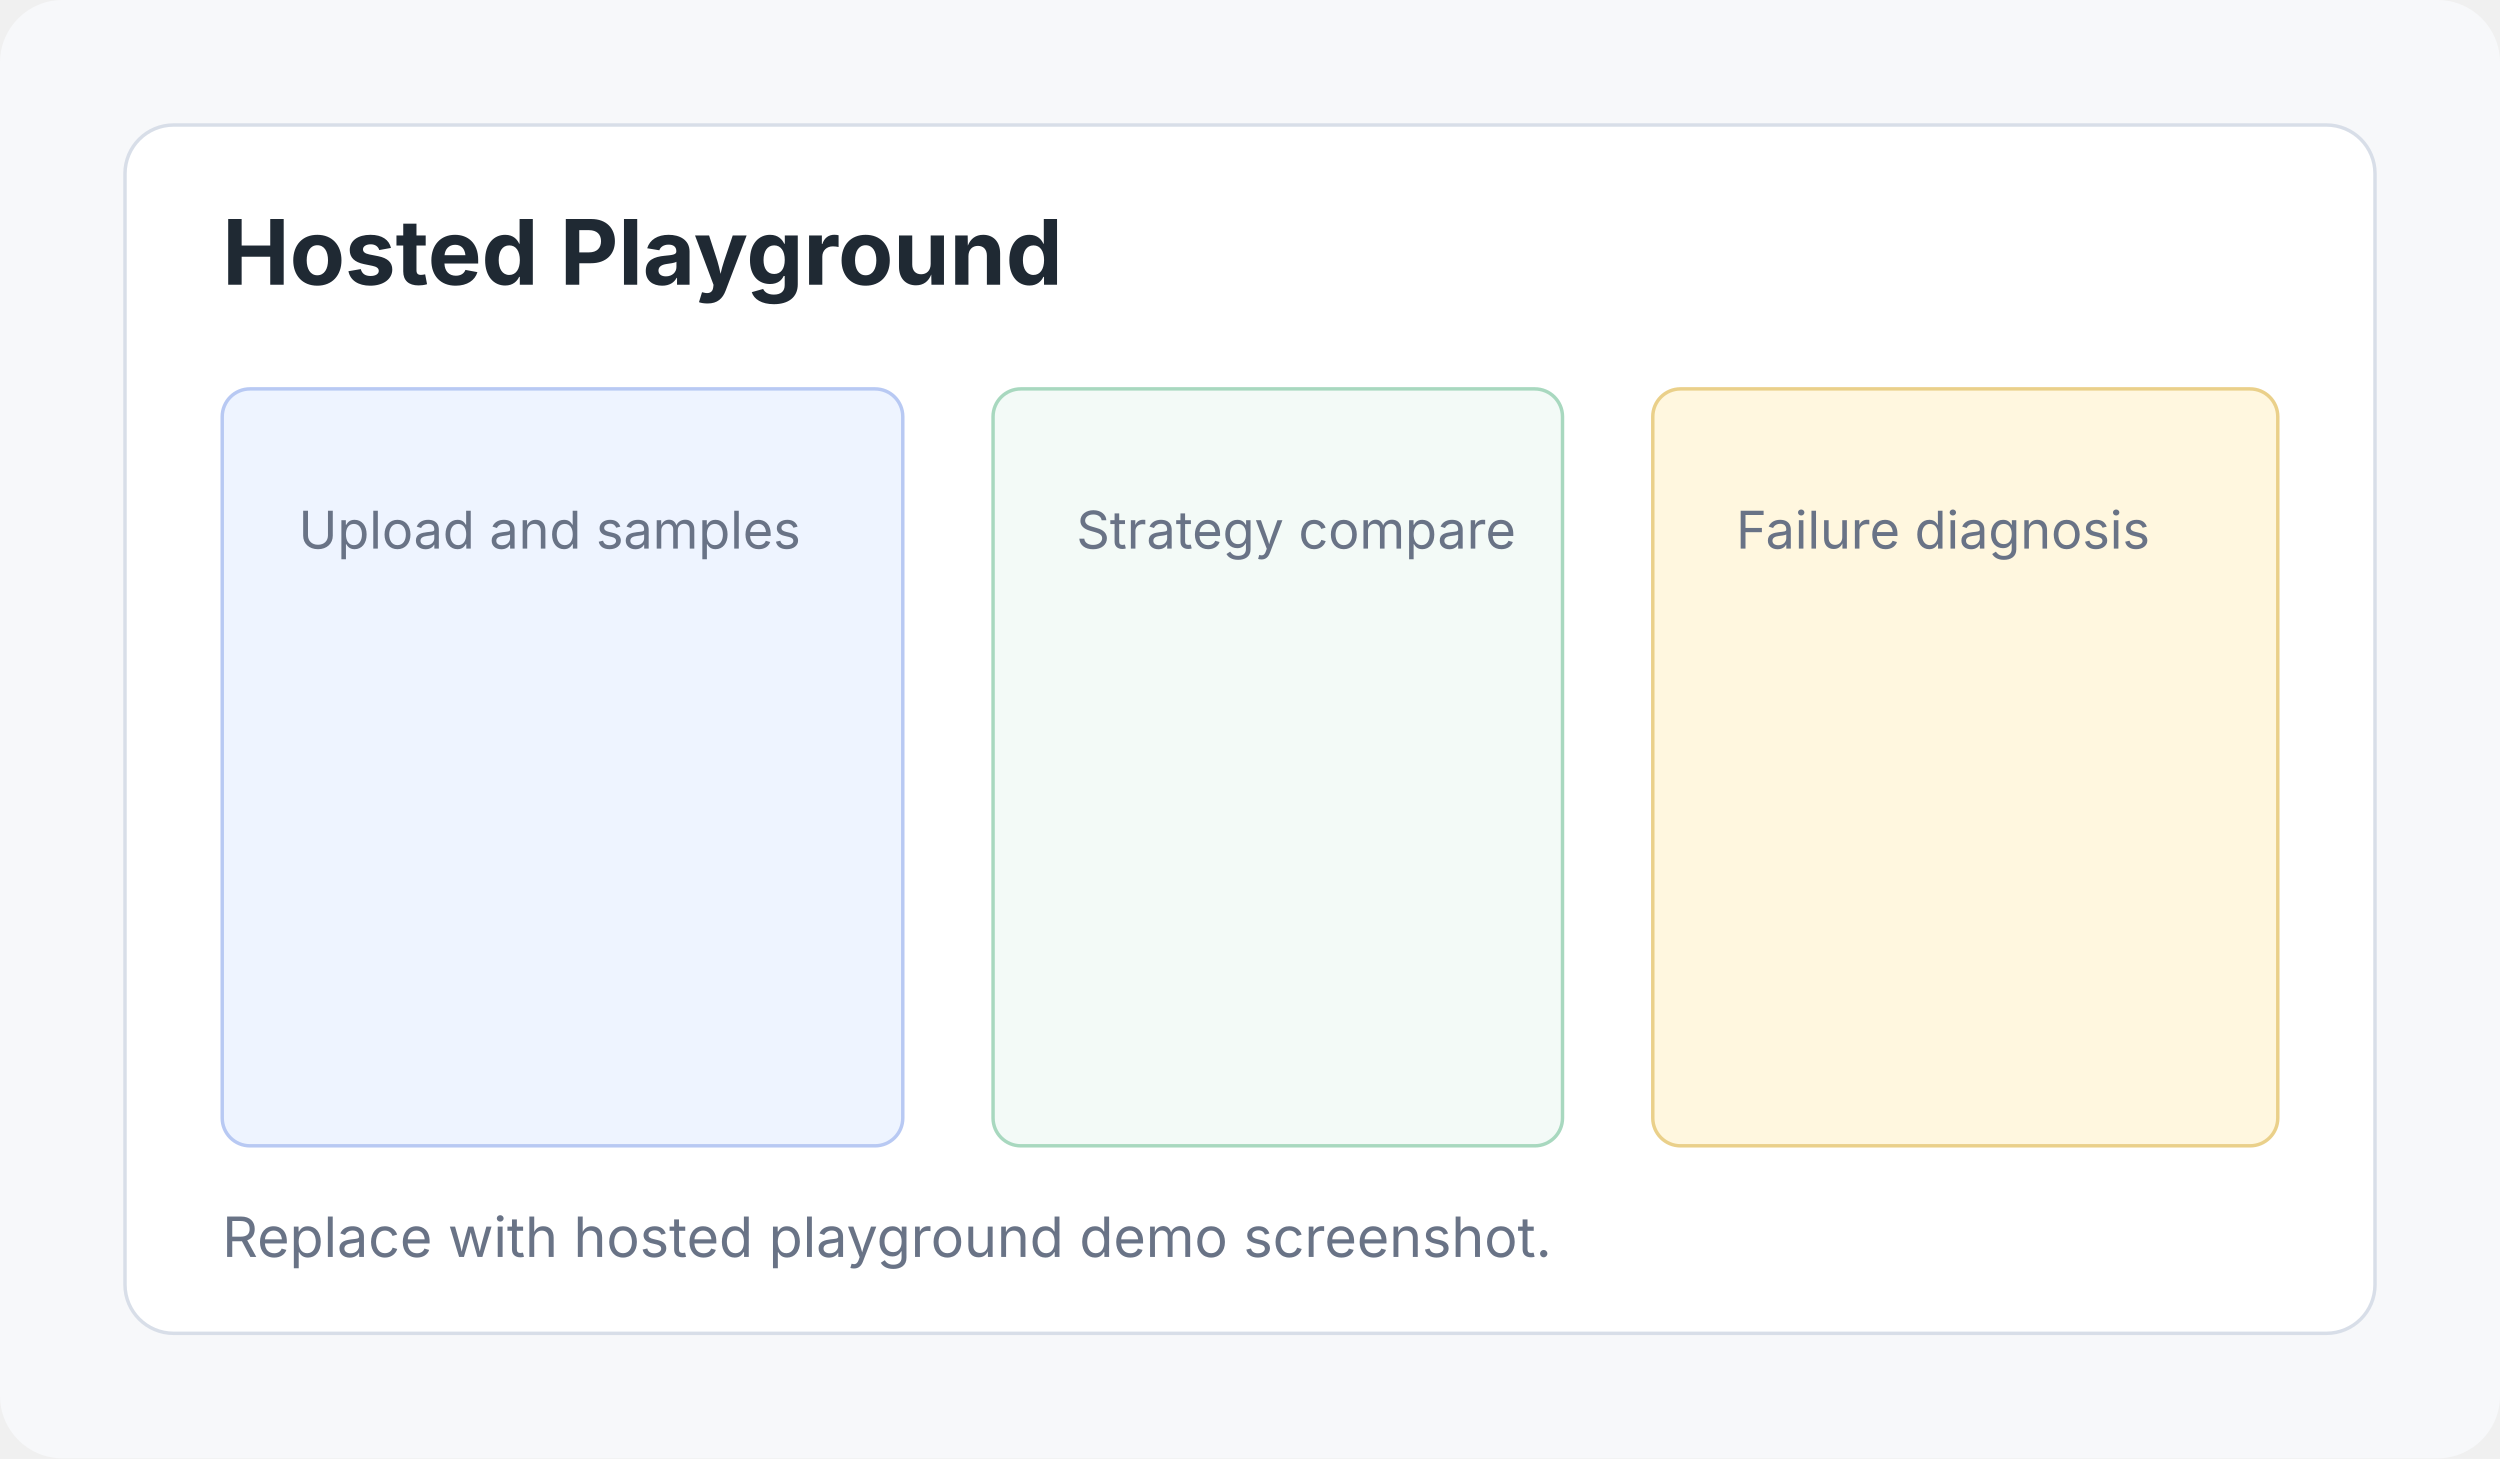
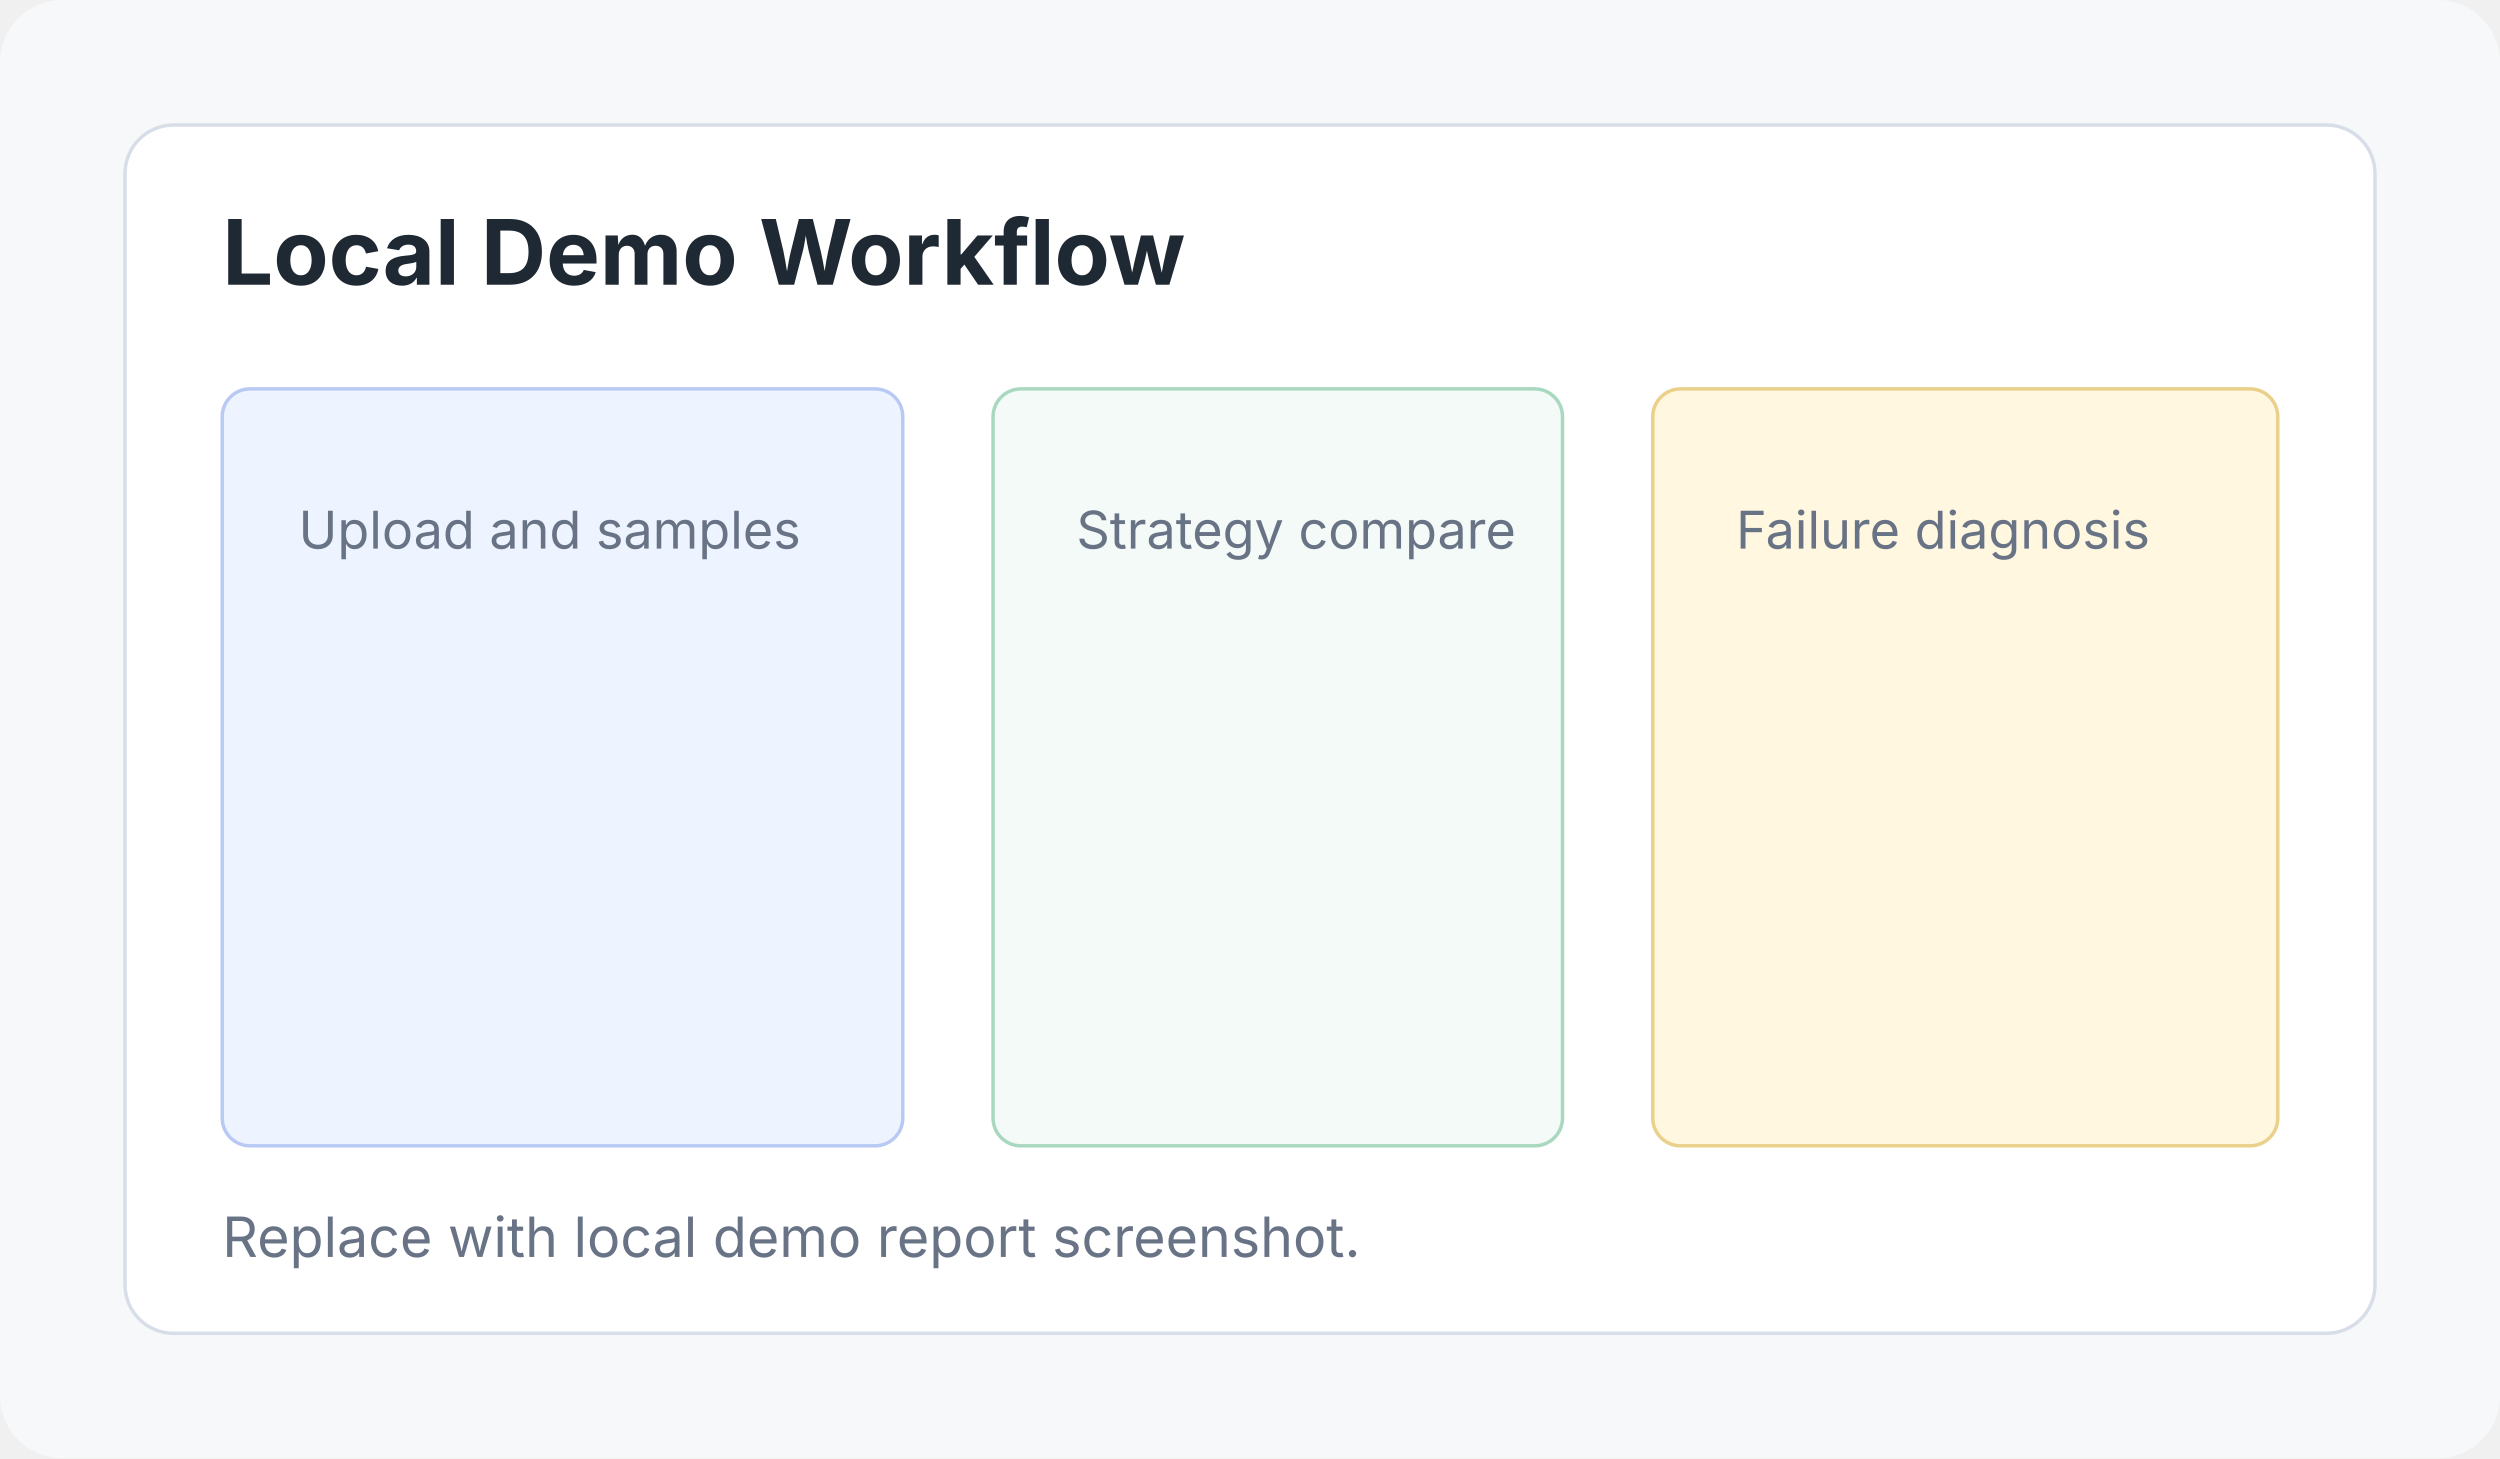
<svg xmlns="http://www.w3.org/2000/svg" width="720" height="420" viewBox="0 0 720 420" role="img" aria-labelledby="title desc">
  <rect width="720" height="420" rx="18" fill="#f7f8fa" />
  <rect x="36" y="36" width="648" height="348" rx="14" fill="#ffffff" stroke="#d8dee8" />
-   <text x="64" y="82" fill="#1f2933" font-family="Inter, system-ui, sans-serif" font-size="26" font-weight="700">Hosted Playground</text>
+   <text x="64" y="82" fill="#1f2933" font-family="Inter, system-ui, sans-serif" font-size="26" font-weight="700">Local Demo Workflow</text>
  <rect x="64" y="112" width="196" height="218" rx="8" fill="#eef4ff" stroke="#b8c9f3" />
  <rect x="286" y="112" width="164" height="218" rx="8" fill="#f3faf7" stroke="#a8d8bf" />
  <rect x="476" y="112" width="180" height="218" rx="8" fill="#fff7df" stroke="#ead08a" />
  <text x="86" y="158" fill="#697386" font-family="Inter, system-ui, sans-serif" font-size="15">Upload and samples</text>
  <text x="310" y="158" fill="#697386" font-family="Inter, system-ui, sans-serif" font-size="15">Strategy compare</text>
  <text x="500" y="158" fill="#697386" font-family="Inter, system-ui, sans-serif" font-size="15">Failure diagnosis</text>
-   <text x="64" y="362" fill="#697386" font-family="Inter, system-ui, sans-serif" font-size="16">Replace with hosted playground demo screenshot.</text>
+   <text x="64" y="362" fill="#697386" font-family="Inter, system-ui, sans-serif" font-size="16">Replace with local demo report screenshot.</text>
</svg>
